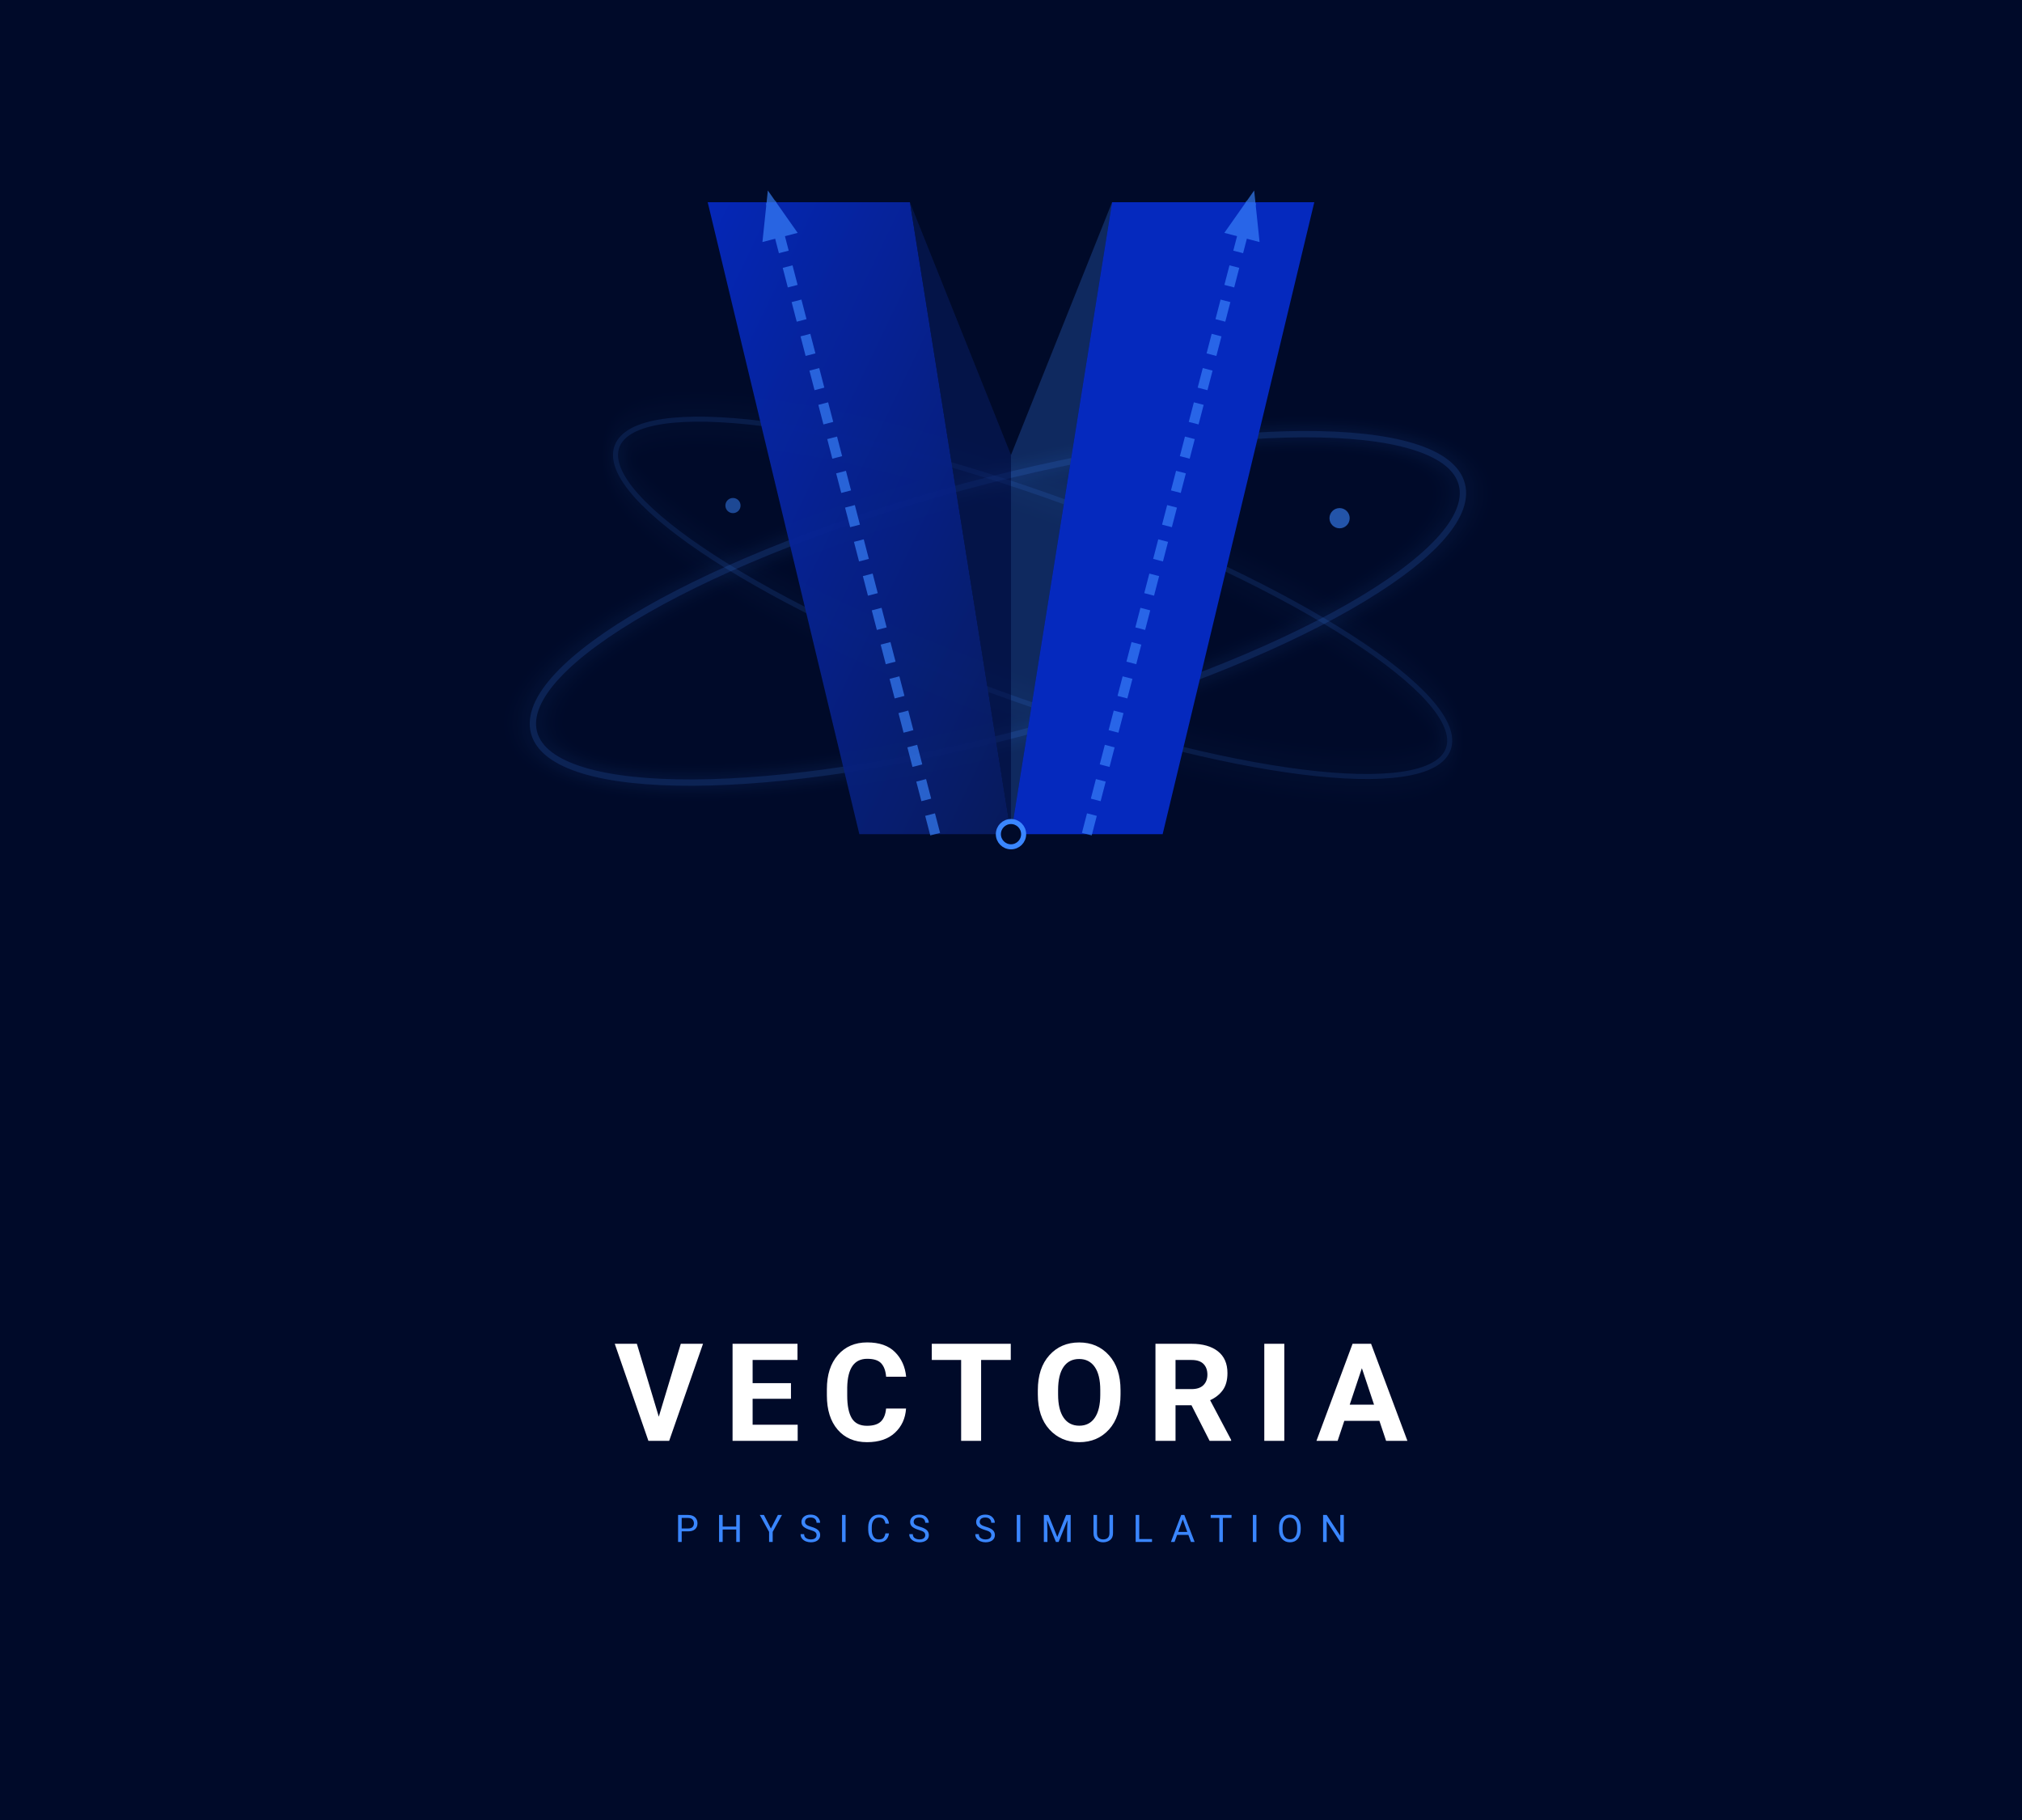
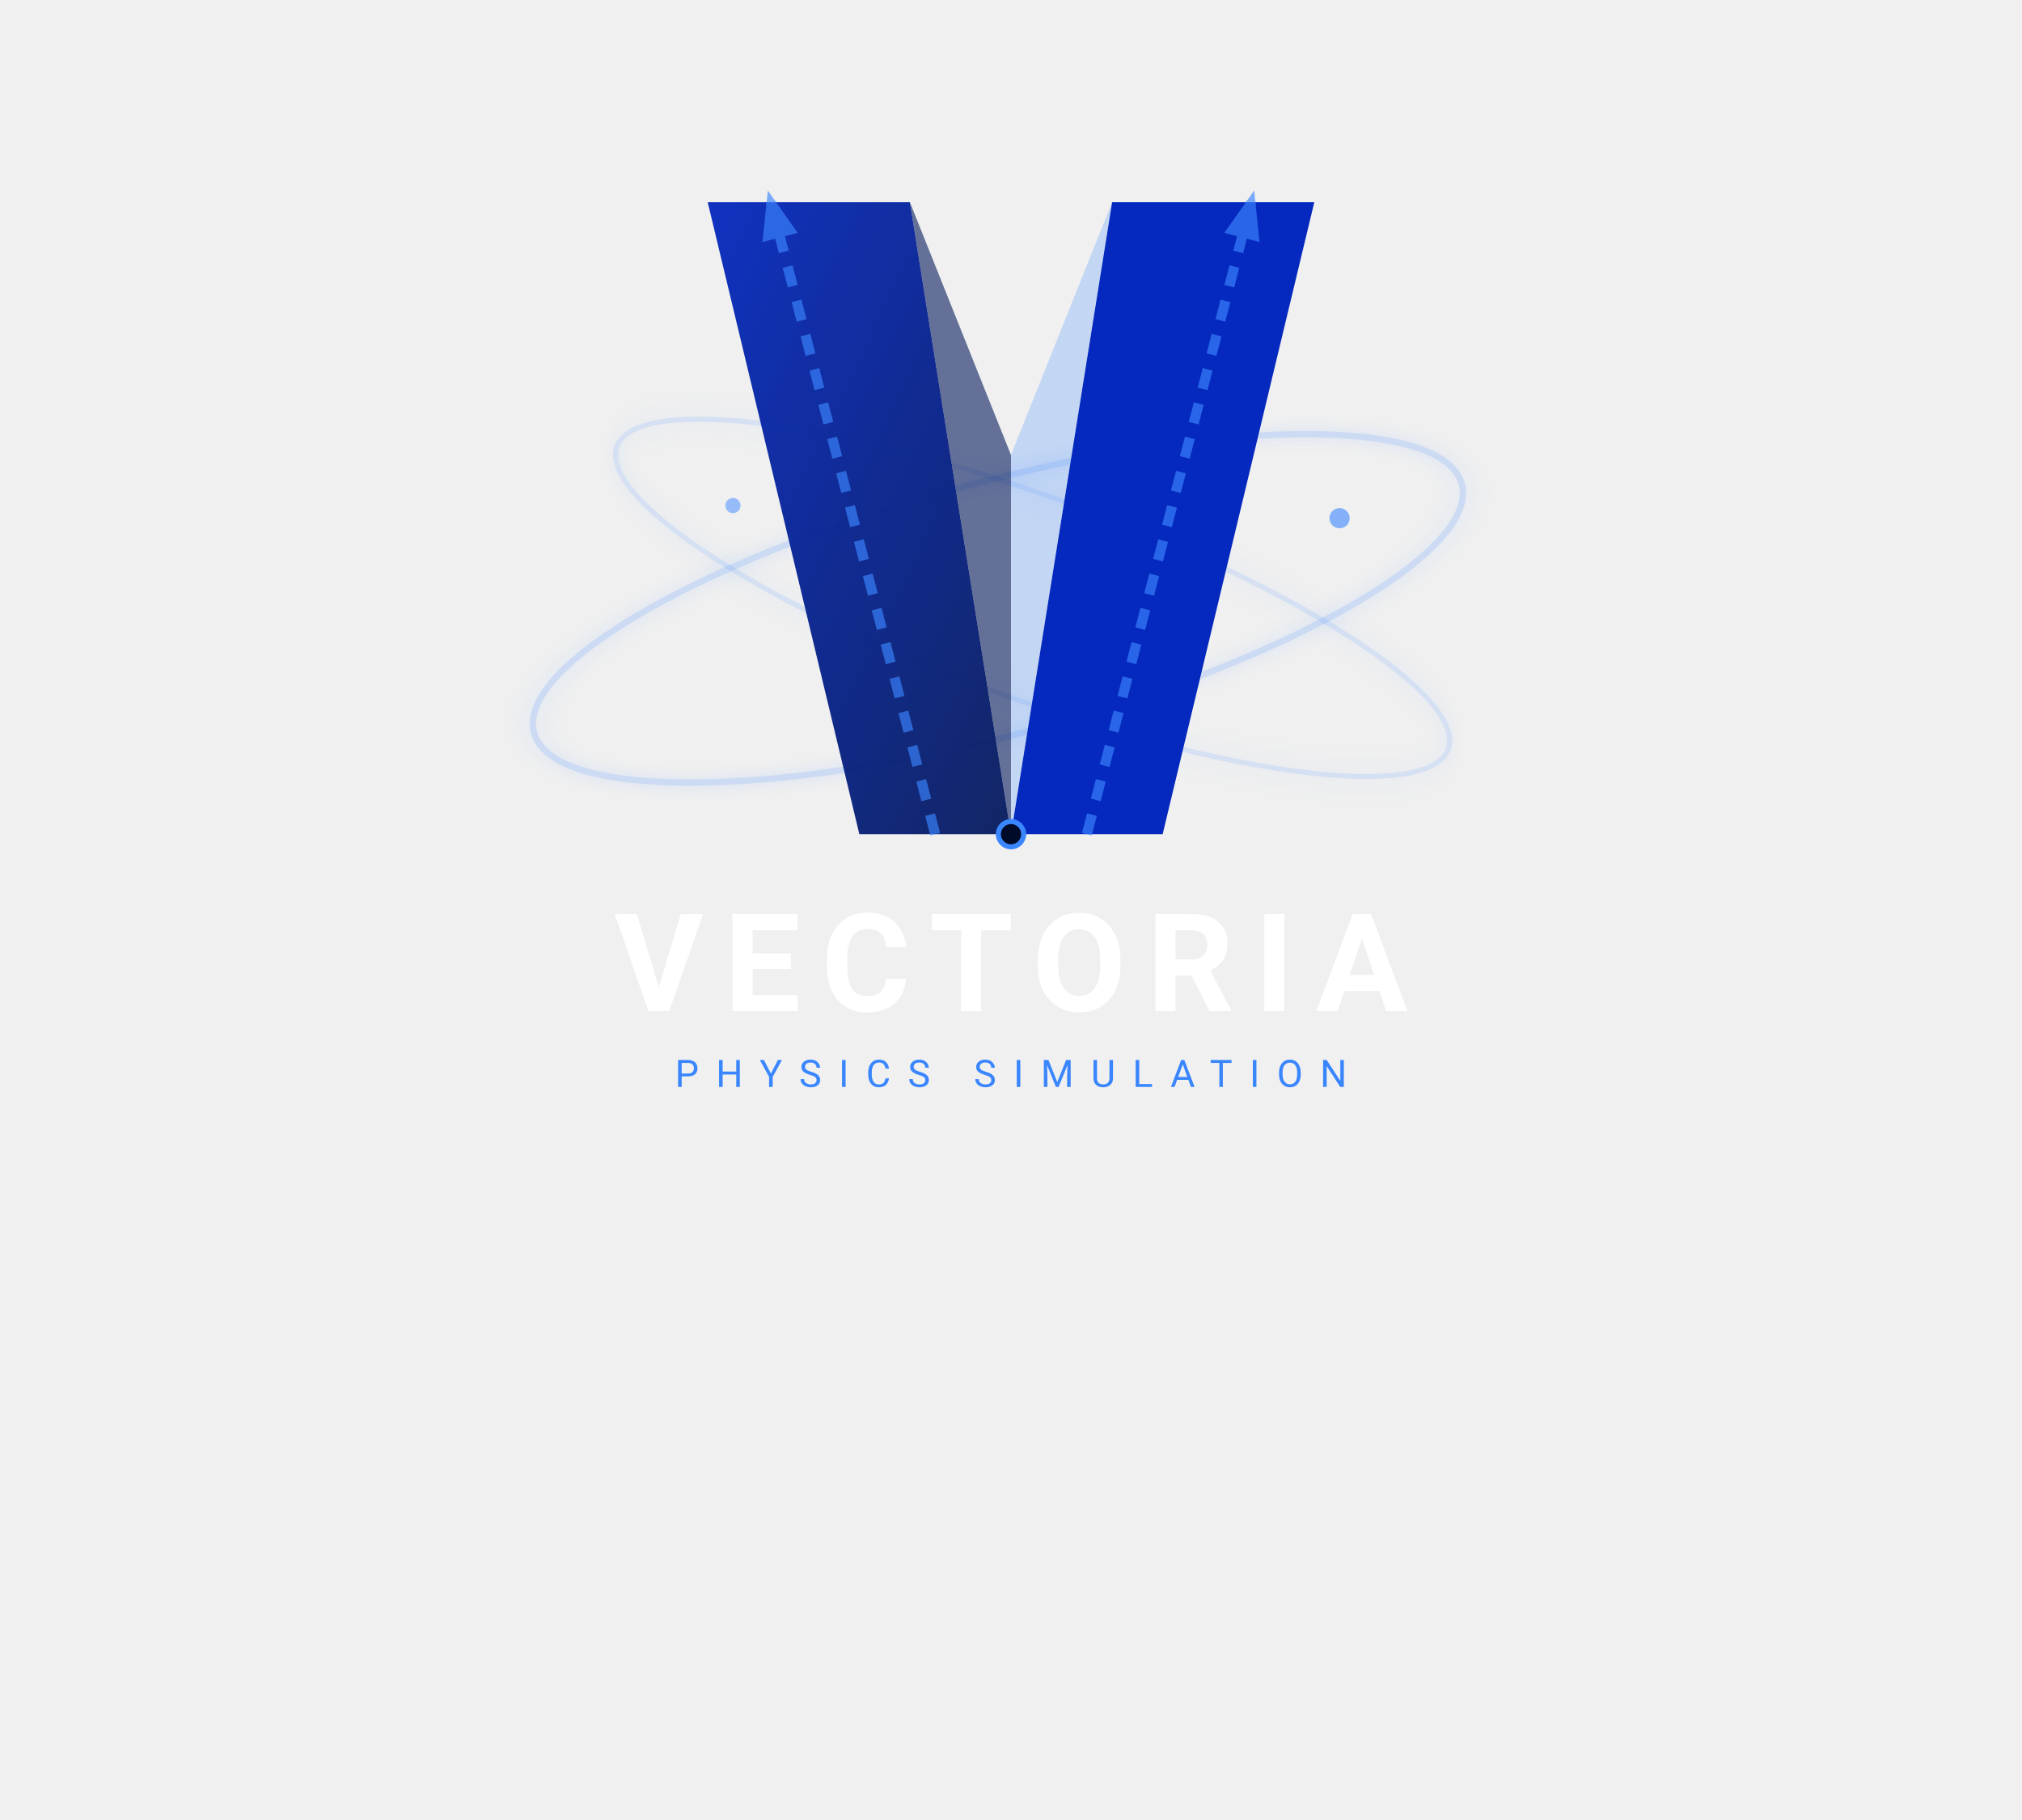
<svg xmlns="http://www.w3.org/2000/svg" viewBox="0 0 800 720" width="100%" height="100%">
  <defs>
    <linearGradient id="vGradFinal" x1="0%" y1="0%" x2="100%" y2="100%">
      <stop offset="0%" stop-color="#0529BE" />
      <stop offset="100%" stop-color="#071B5E" />
    </linearGradient>
    <marker id="inlineArrow" viewBox="0 0 10 10" refX="6" refY="5" markerWidth="6" markerHeight="6" orient="auto-start-reverse">
      <path d="M 0 2 L 8 5 L 0 8 z" fill="#3A86FF" />
    </marker>
    <filter id="systemGlow" x="-20%" y="-20%" width="140%" height="140%">
      <feGaussianBlur stdDeviation="4" result="blur" />
      <feComposite in="SourceGraphic" in2="blur" operator="over" />
    </filter>
  </defs>
-   <rect width="100%" height="100%" fill="#000A29" />
  <g transform="translate(400, 260)">
    <ellipse cx="0" cy="-20" rx="190" ry="50" fill="none" stroke="#3A86FF" stroke-width="2.5" opacity="0.2" transform="rotate(-15)" filter="url(#systemGlow)" />
    <circle cx="130" cy="-55" r="4" fill="#3A86FF" opacity="0.6" />
    <ellipse cx="0" cy="-25" rx="175" ry="40" fill="none" stroke="#3A86FF" stroke-width="2" opacity="0.15" transform="rotate(20)" filter="url(#systemGlow)" />
    <circle cx="-110" cy="-60" r="3" fill="#3A86FF" opacity="0.5" />
    <path d="M -120, -180 L -40, -180 L 0, 70 L -60, 70 Z" fill="url(#vGradFinal)" opacity="0.95" />
    <path d="M 120, -180 L 40, -180 L 0, 70 L 60, 70 Z" fill="#0529BE" />
    <path d="M 0, 70 L -40, -180 L 0, -80 Z" fill="#071B5E" opacity="0.6" />
    <path d="M 0, 70 L 40, -180 L 0, -80 Z" fill="#3A86FF" opacity="0.25" />
    <path d="M -30, 70 L -95, -180" fill="none" stroke="#3A86FF" stroke-width="4" stroke-dasharray="8,6" marker-end="url(#inlineArrow)" opacity="0.65" />
    <path d="M 30, 70 L 95, -180" fill="none" stroke="#3A86FF" stroke-width="4" stroke-dasharray="8,6" marker-end="url(#inlineArrow)" opacity="0.65" />
    <circle cx="0" cy="70" r="5" fill="#000A29" stroke="#3A86FF" stroke-width="2" />
  </g>
-   <text x="400" y="570" font-family="system-ui, -apple-system, 'Segoe UI', Roboto, Helvetica, Arial, sans-serif" font-weight="600" font-size="54" fill="#FFFFFF" text-anchor="middle" letter-spacing="0.15em">VECTORIA</text>
-   <text x="400" y="610" font-family="system-ui, -apple-system, 'Segoe UI', Roboto, Helvetica, Arial, sans-serif" font-weight="400" font-size="15" fill="#3A86FF" text-anchor="middle" letter-spacing="0.45em">PHYSICS SIMULATION</text>
+   <text x="400" y="400" font-family="system-ui, -apple-system, 'Segoe UI', Roboto, Helvetica, Arial, sans-serif" font-weight="600" font-size="54" fill="#FFFFFF" text-anchor="middle" letter-spacing="0.15em">VECTORIA</text>
+   <text x="400" y="430" font-family="system-ui, -apple-system, 'Segoe UI', Roboto, Helvetica, Arial, sans-serif" font-weight="400" font-size="15" fill="#3A86FF" text-anchor="middle" letter-spacing="0.45em">PHYSICS SIMULATION</text>
</svg>
